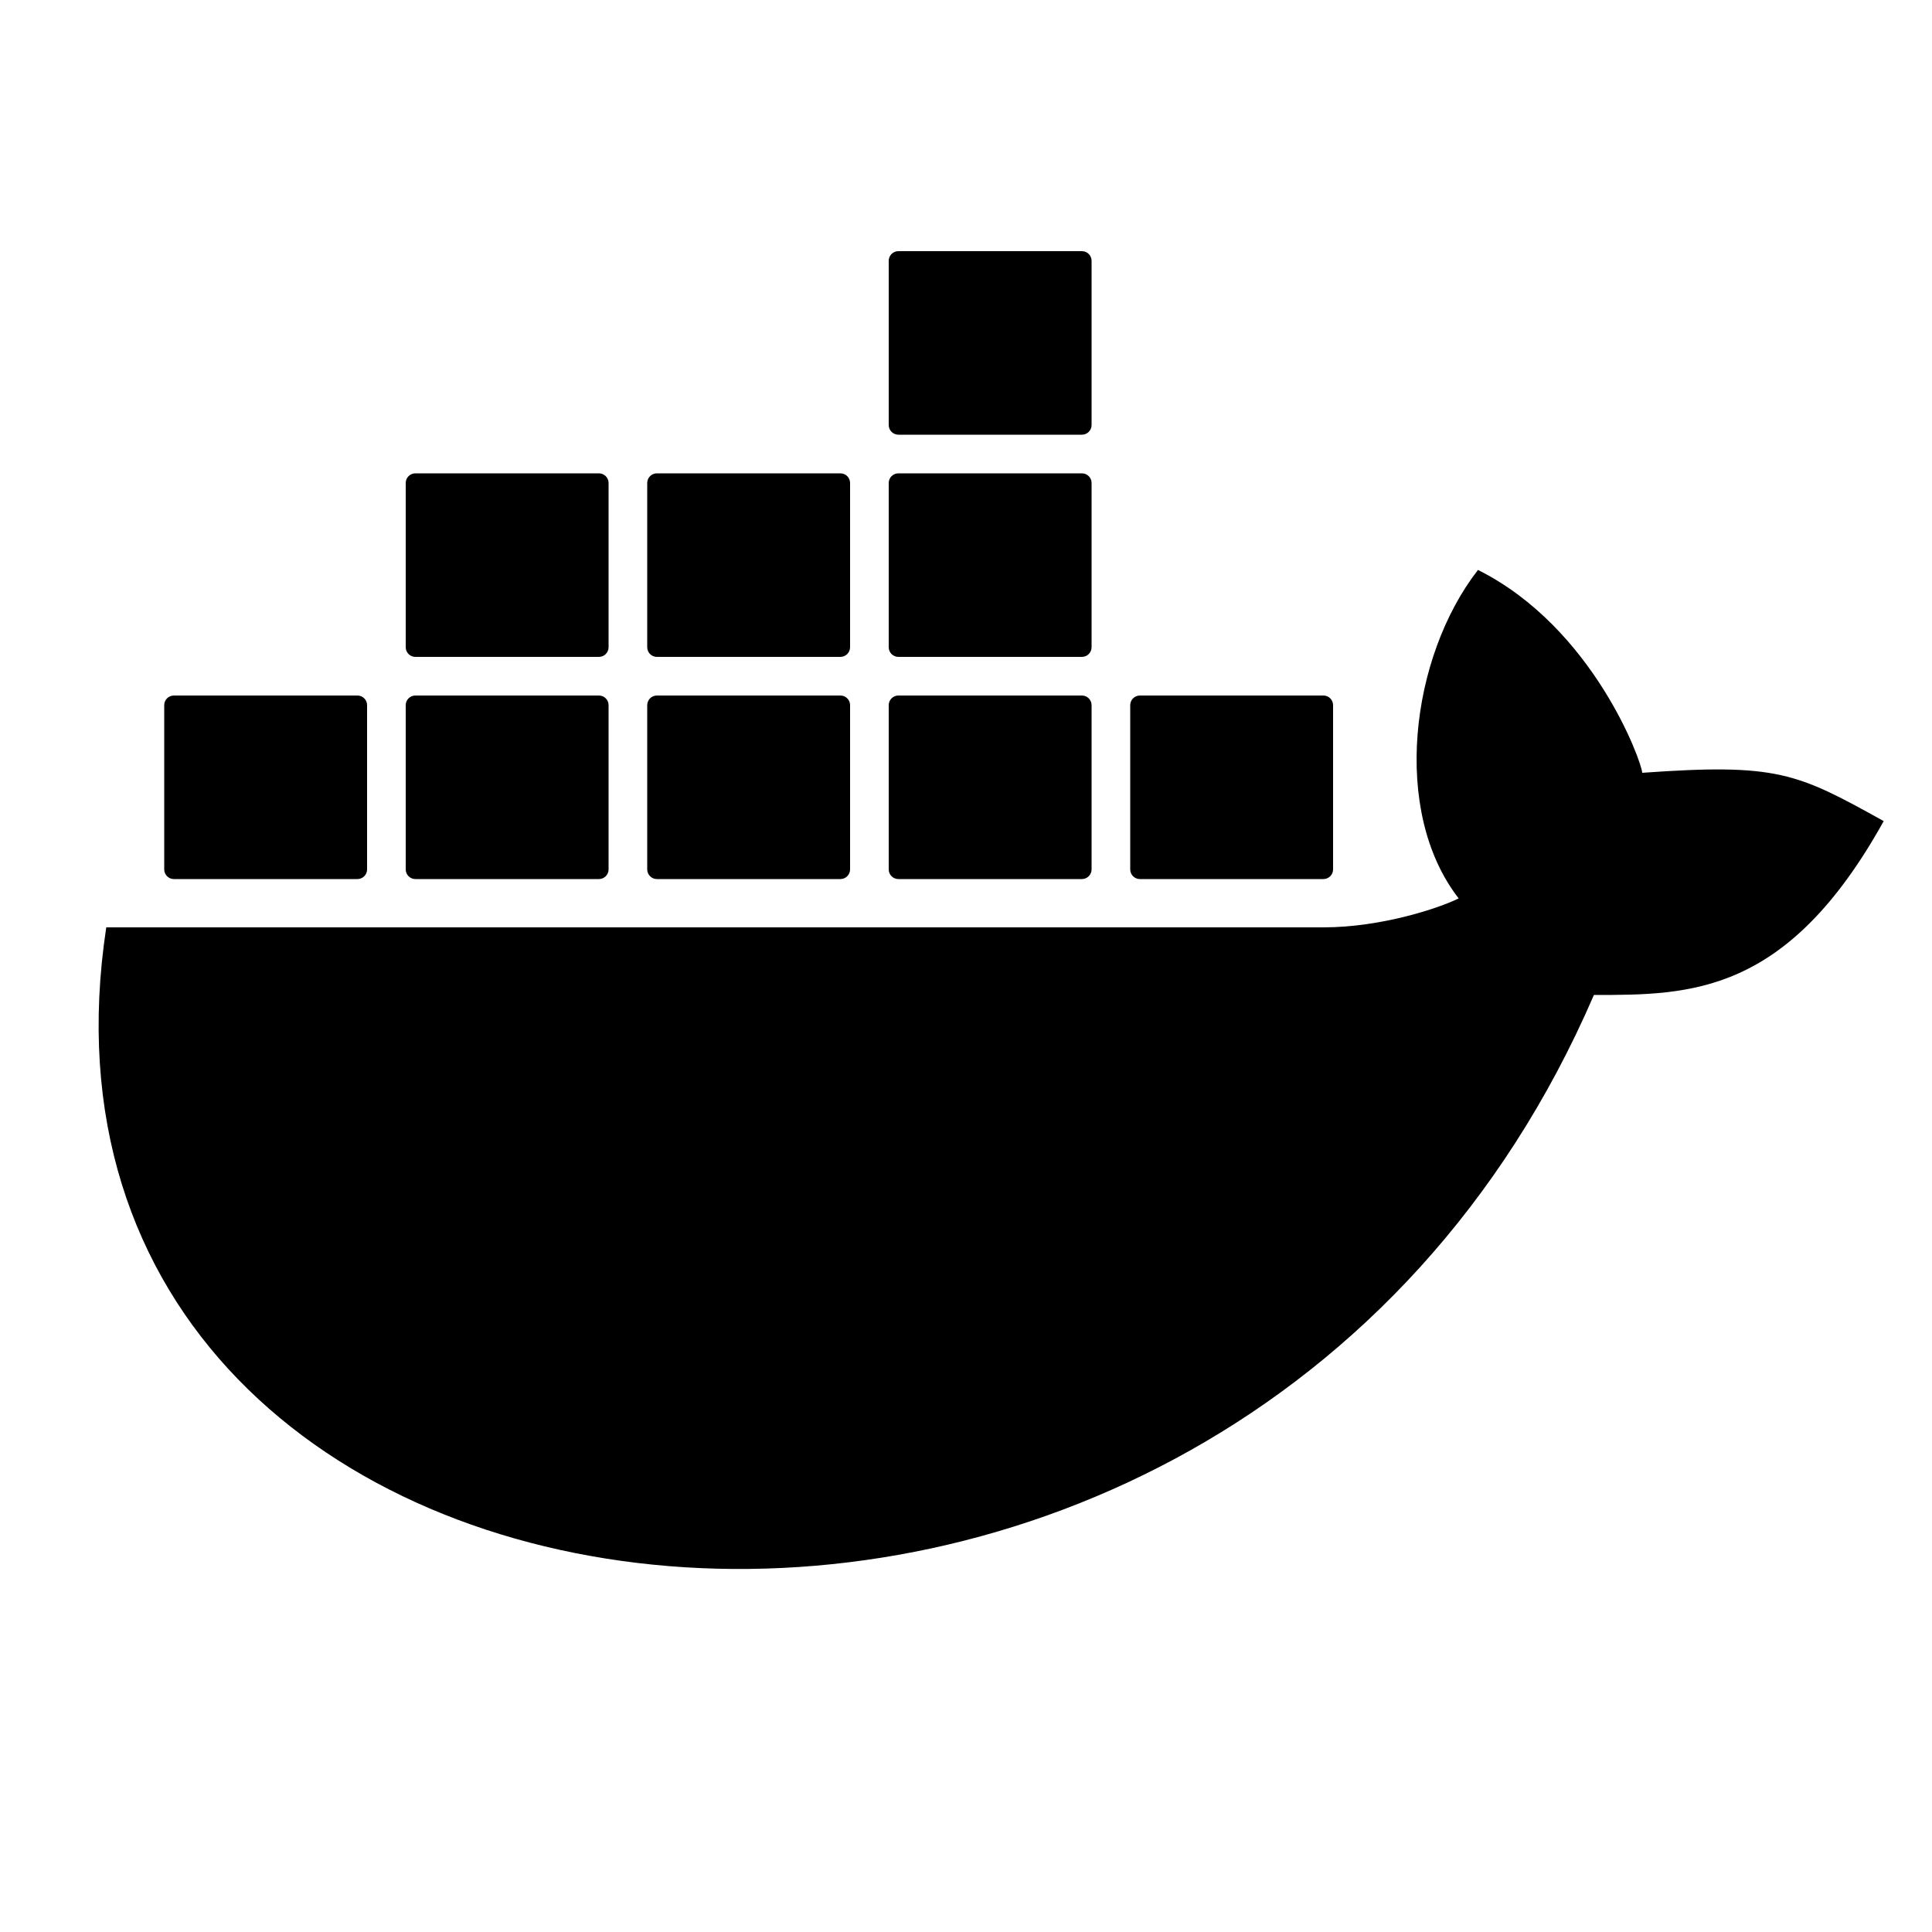
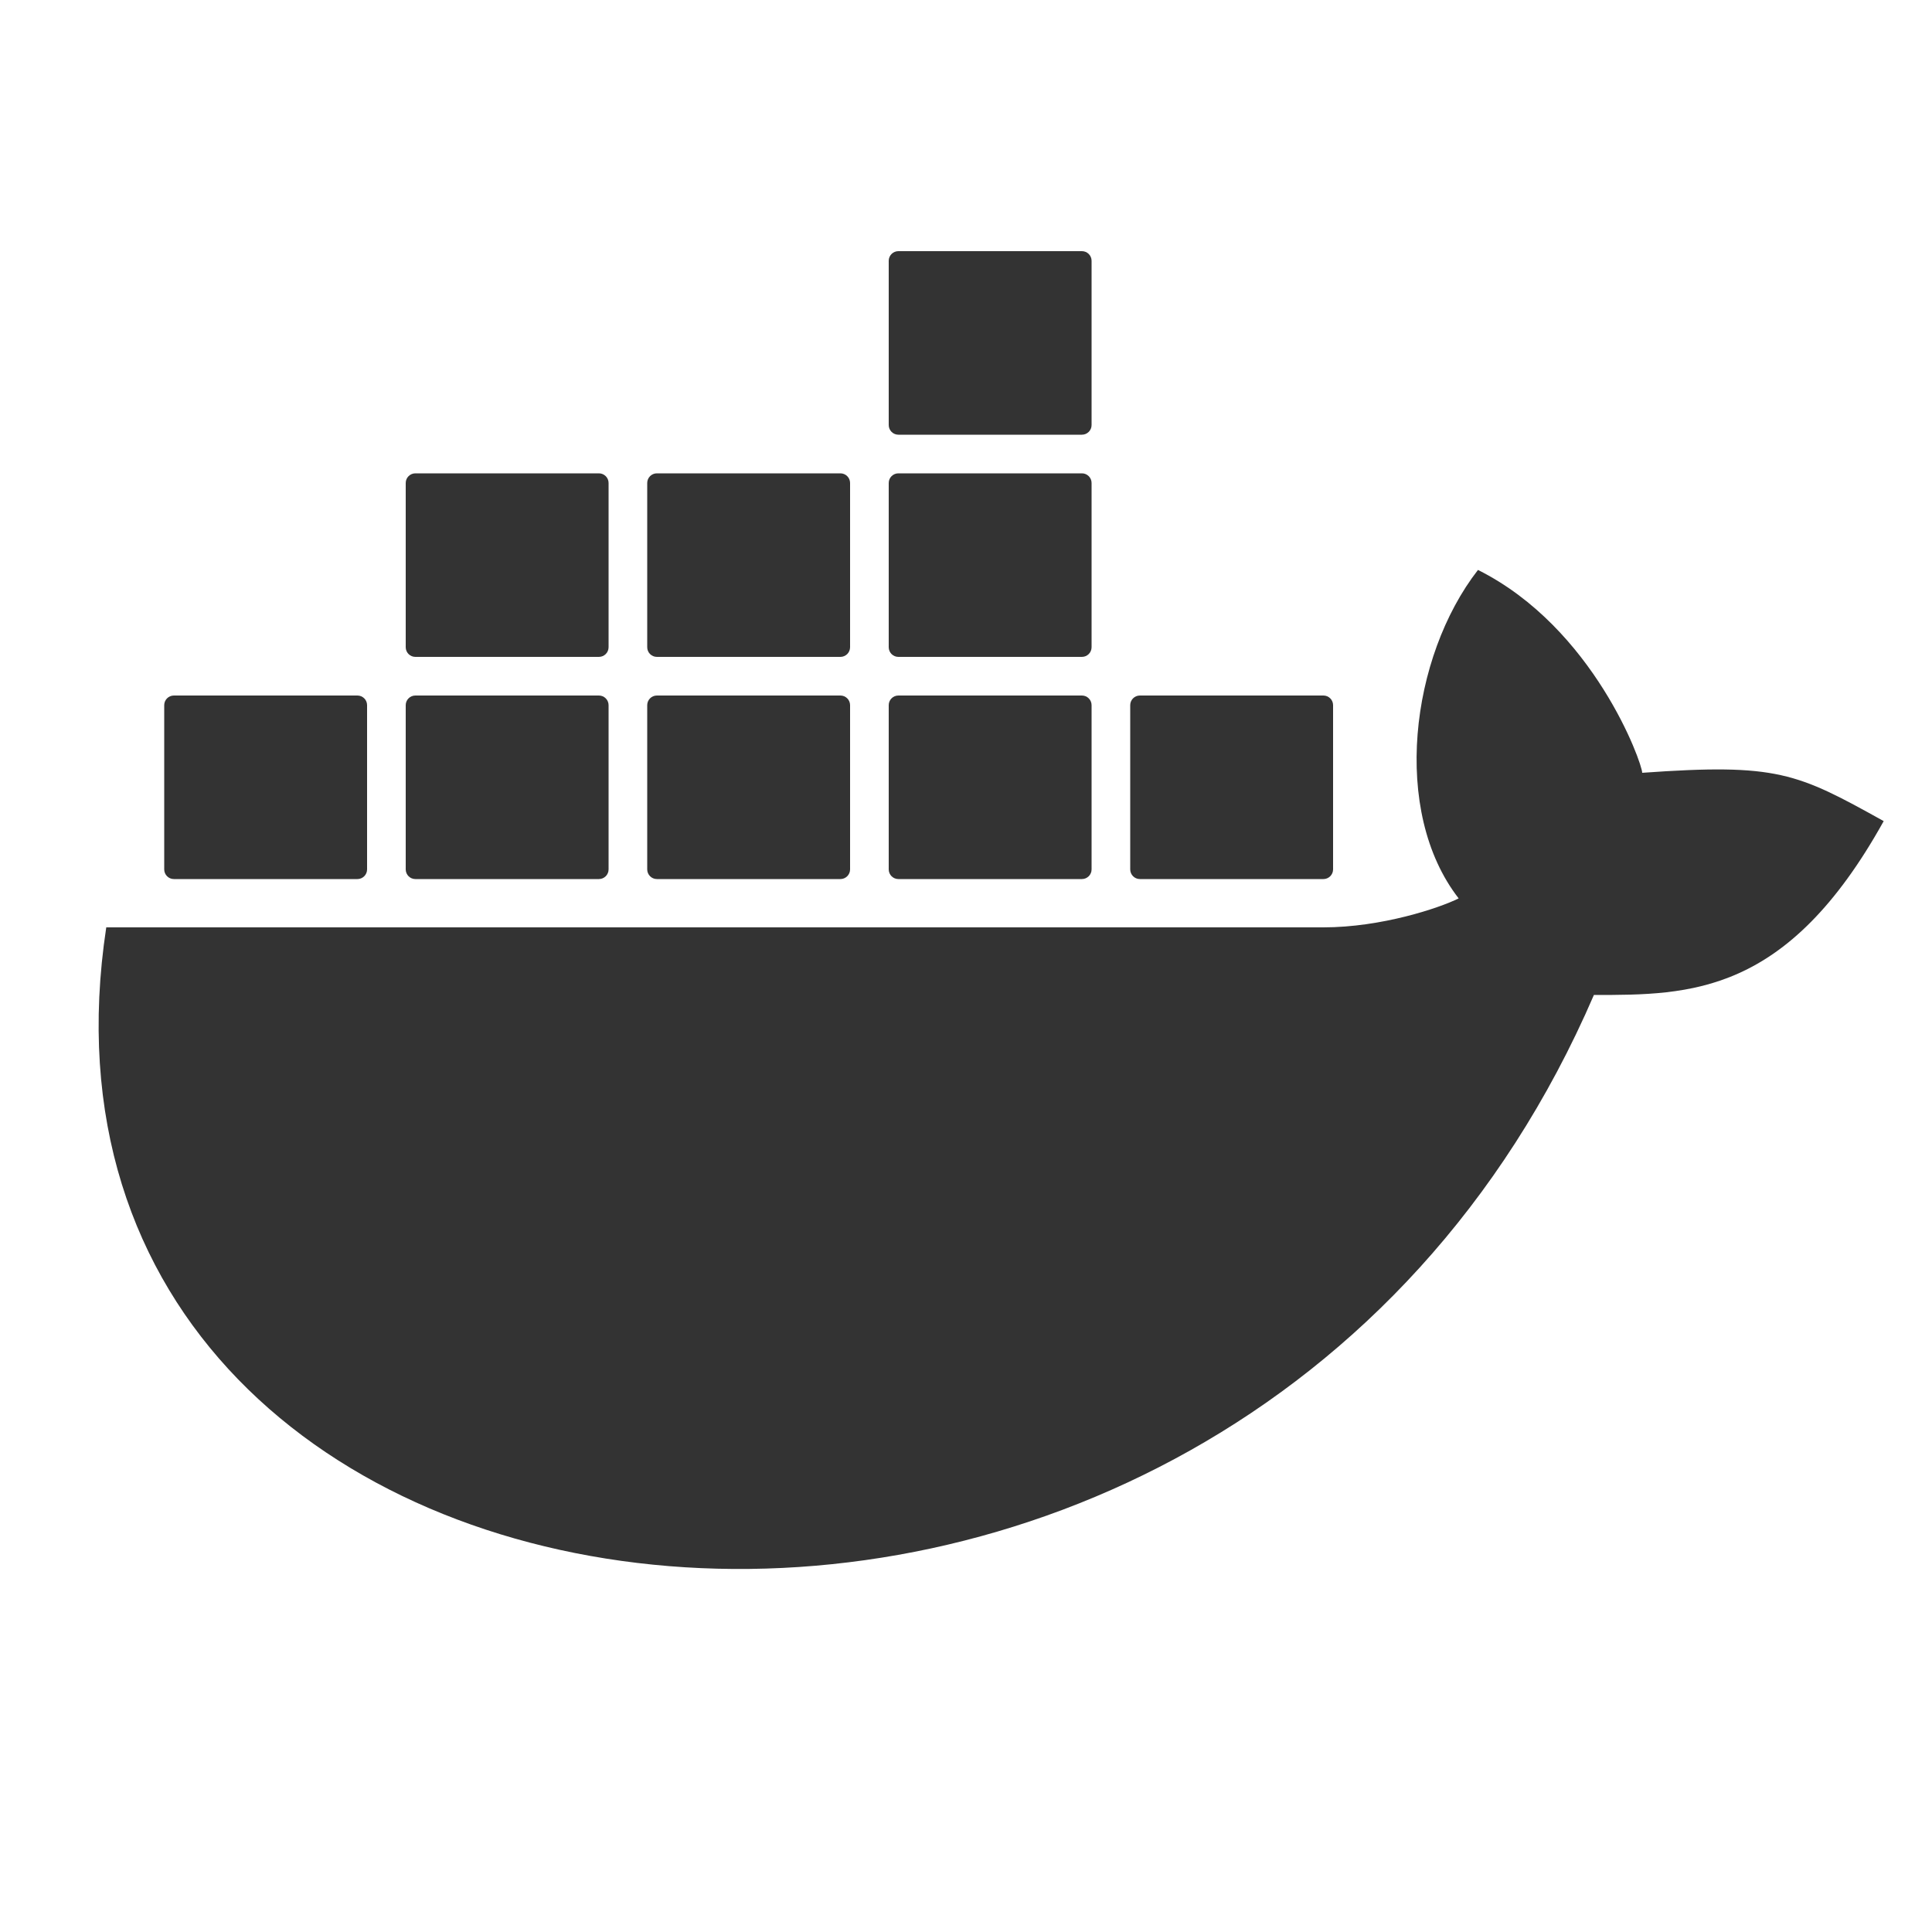
<svg xmlns="http://www.w3.org/2000/svg" height="100" viewBox="0 0 100 100" width="100">
+   <defs>
+     <style>
+       path, rect {
+         fill: #333;
+       }
+       @media (prefers-color-scheme: dark) {
+         path, rect {
+           fill: #fafafa;
+         }
+       }
+     </style>
+   </defs>
  <g>
    <rect x="46" y="13" width="10.5" height="9.5" ry="0.5" rx="0.5" />
    <rect x="21" y="24.5" width="10.5" height="9.5" ry="0.5" rx="0.5" />
    <rect x="33.5" y="24.5" width="10.5" height="9.5" ry="0.5" rx="0.5" />
    <rect x="46" y="24.5" width="10.5" height="9.5" ry="0.5" rx="0.5" />
    <rect x="8.5" y="36" width="10.5" height="9.5" ry="0.5" rx="0.5" />
    <rect x="21" y="36" width="10.5" height="9.5" ry="0.5" rx="0.5" />
    <rect x="33.5" y="36" width="10.5" height="9.5" ry="0.5" rx="0.5" />
    <rect x="46" y="36" width="10.5" height="9.5" ry="0.5" rx="0.5" />
    <rect x="58.5" y="36" width="10.5" height="9.5" ry="0.5" rx="0.5" />
  </g>
  <path d="m68.5 48     c3 0 6 -1 7 -1.5     c-3.5 -4.5 -2.5 -12.5 1 -17     c6 3 8.5 10 8.5 10.5     c7 -0.5 8 0 12.5 2.5     c-5 9 -10 9 -15 9     c-19 44 -83 36 -77 -3.5     z" />
</svg>
